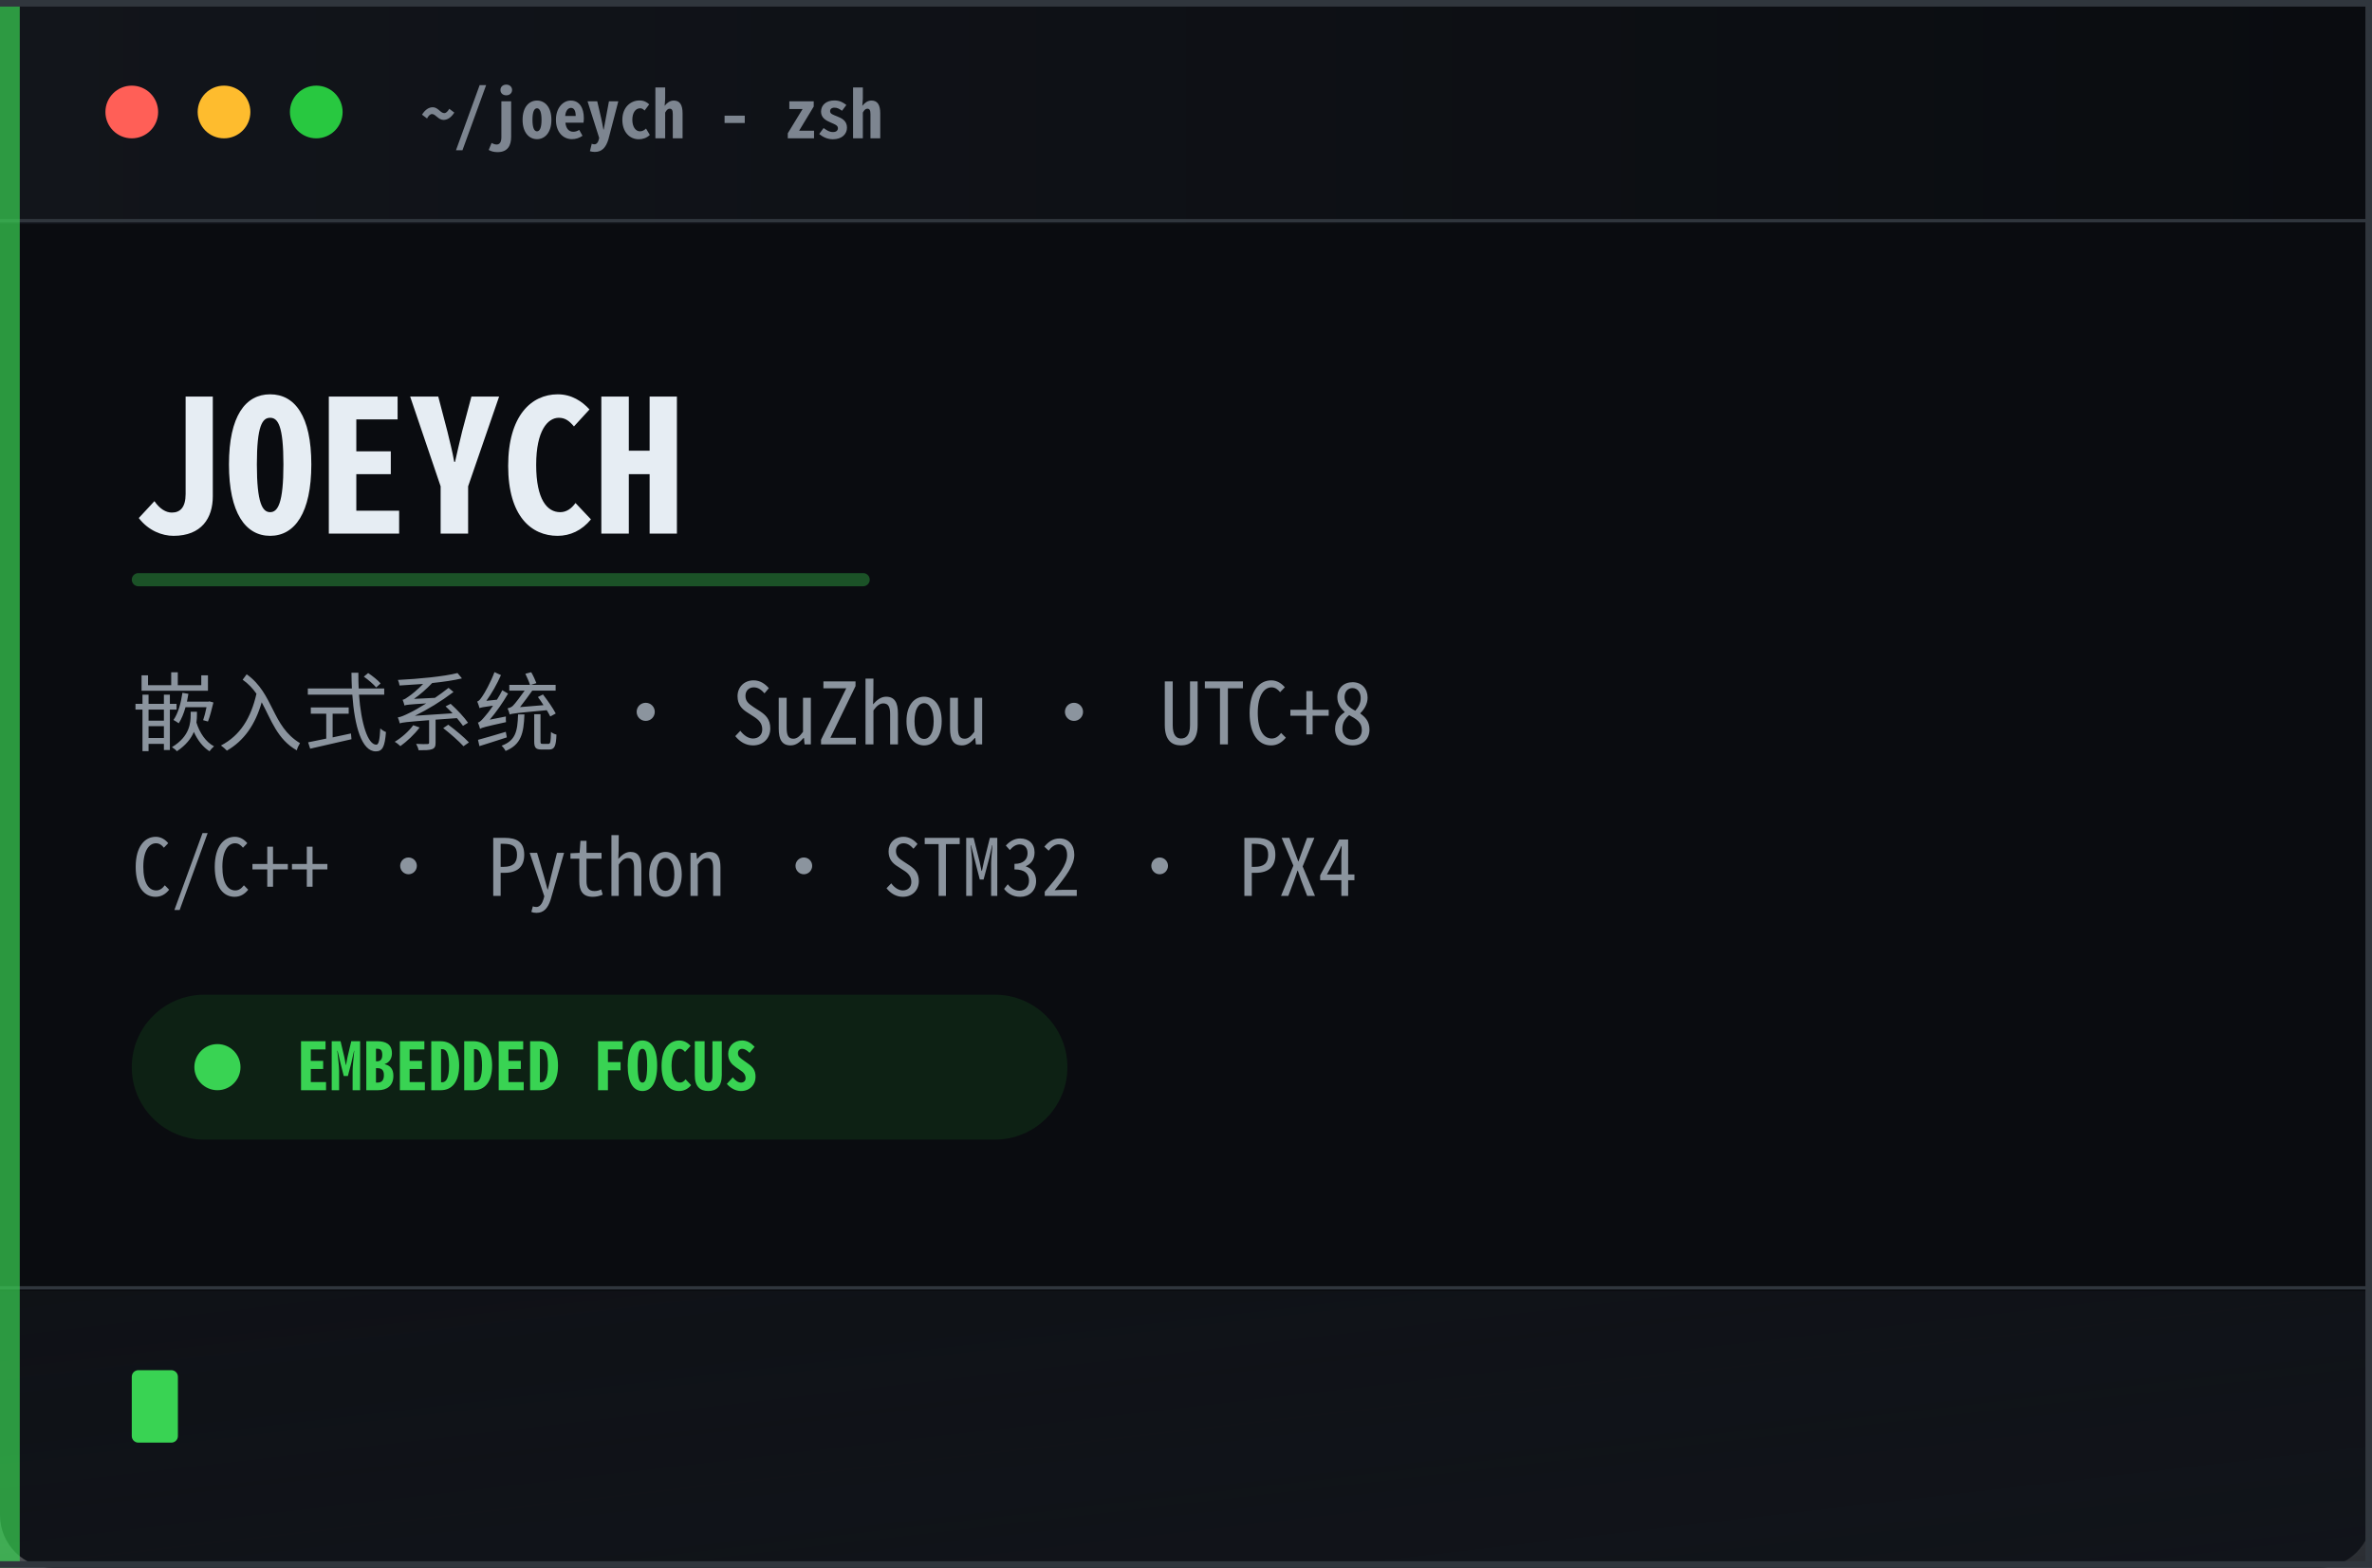
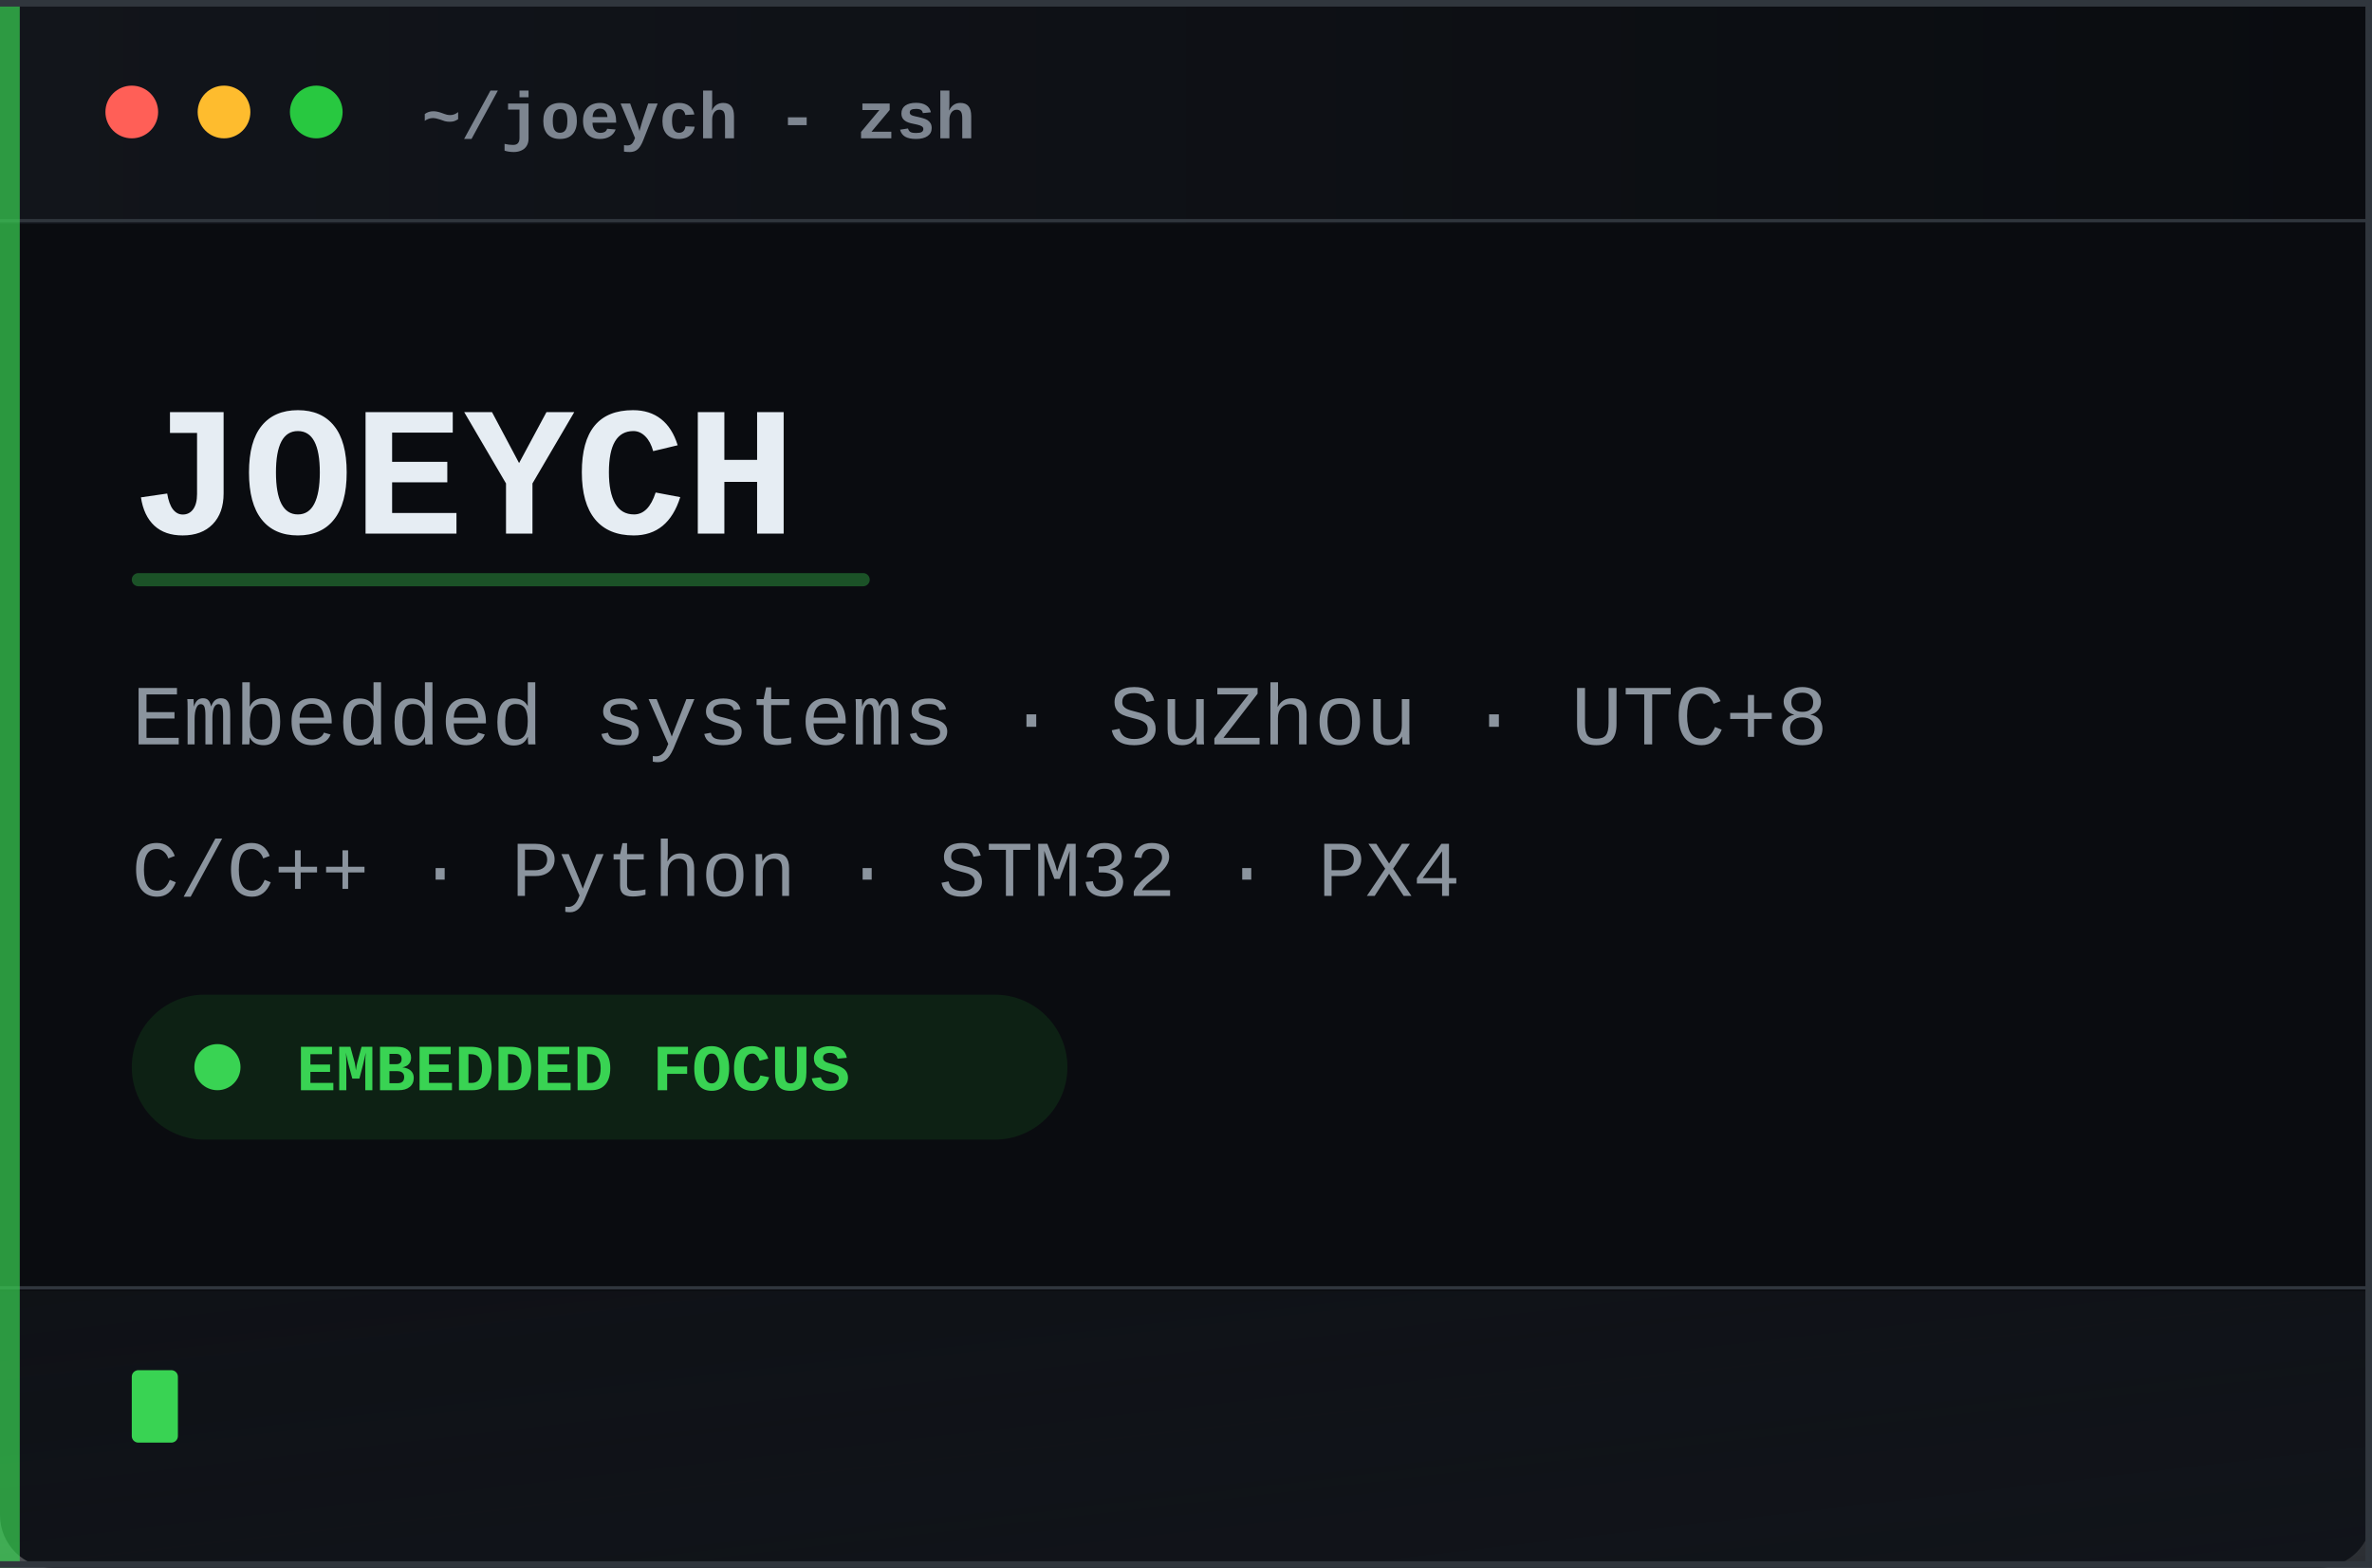
<svg xmlns="http://www.w3.org/2000/svg" width="360" height="238" viewBox="0 0 360 238" role="img" aria-labelledby="title desc">
  <defs>
    <linearGradient id="bar" x1="0" x2="1">
      <stop stop-color="#12151b" />
      <stop offset="1" stop-color="#0a0c10" />
    </linearGradient>
    <linearGradient id="prompt" y2="1">
      <stop stop-color="#12151b" stop-opacity=".6" />
      <stop offset="1" stop-color="#12151b" stop-opacity=".9" />
    </linearGradient>
  </defs>
  <style>@media (prefers-reduced-motion: reduce){.animated-prompt{display:none}.prompt{opacity:1}.prompt-cursor animate{display:none}}</style>
  <rect width="360" height="238" rx="8" fill="#0a0c10" />
  <rect width="360" height="34" fill="url(#bar)" />
  <path d="M0 33.5H360" stroke="#30363d" stroke-width=".5" />
  <circle cx="20" cy="17" r="4" fill="#ff5f57" />
  <circle cx="34" cy="17" r="4" fill="#febc2e" />
  <circle cx="48" cy="17" r="4" fill="#28c840" />
-   <text x="64" y="21" font-family="'Cascadia Mono','Noto Sans Mono CJK SC','Microsoft YaHei UI',Consolas,monospace" font-size="10" font-weight="600" fill="#7d8590">~/joeych - zsh</text>
-   <text x="20" y="81" font-family="'Cascadia Mono','Noto Sans Mono CJK SC','Microsoft YaHei UI',Consolas,monospace" font-size="28" font-weight="900" fill="#e6edf3">JOEYCH</text>
+   <text x="64" y="21" font-family="'Courier New', Consolas, monospace" font-size="10" font-weight="600" fill="#7d8590">~/joeych - zsh</text>
+   <text x="20" y="81" font-family="'Courier New', Consolas, monospace" font-size="28" font-weight="900" fill="#e6edf3">JOEYCH</text>
  <rect x="20" y="87" width="112" height="2" rx="1" fill="#39d353" opacity=".35" />
-   <text x="20" y="113" font-family="'Cascadia Mono','Noto Sans Mono CJK SC','Microsoft YaHei UI',Consolas,monospace" font-size="13" fill="#8b949e">嵌入式系统 · SuZhou · UTC+8</text>
-   <text x="20" y="136" font-family="'Cascadia Mono','Noto Sans Mono CJK SC','Microsoft YaHei UI',Consolas,monospace" font-size="12" fill="#8b949e">C/C++ · Python · STM32 · PX4</text>
+   <text x="20" y="113" font-family="'Courier New', Consolas, monospace" font-size="13" fill="#8b949e">Embedded systems · SuZhou · UTC+8</text>
+   <text x="20" y="136" font-family="'Courier New', Consolas, monospace" font-size="12" fill="#8b949e">C/C++ · Python · STM32 · PX4</text>
  <rect x="20" y="151" width="142" height="22" rx="11" fill="#0d2114" />
  <circle cx="33" cy="162" r="3.5" fill="#39d353" />
-   <text x="45" y="165.5" font-family="'Cascadia Mono','Noto Sans Mono CJK SC','Microsoft YaHei UI',Consolas,monospace" font-size="10" font-weight="700" fill="#39d353">EMBEDDED FOCUS</text>
+   <text x="45" y="165.5" font-family="'Courier New', Consolas, monospace" font-size="10" font-weight="700" fill="#39d353">EMBEDDED FOCUS</text>
  <rect y="196" width="360" height="42" fill="url(#prompt)" />
  <path d="M0 195.5H360" stroke="#30363d" stroke-width=".5" />
  <rect class="prompt-cursor" x="20" y="208" width="7" height="11" rx="1" fill="#39d353">
    <animate attributeName="opacity" values=".85;.1;.85" dur="1.1s" repeatCount="indefinite" />
  </rect>
-   <text class="prompt" x="36" y="218" font-family="'Cascadia Mono','Noto Sans Mono CJK SC','Microsoft YaHei UI',Consolas,monospace" font-size="10.5" font-weight="600" fill="#39d353" opacity="0">&gt;_Focus: Embedded Systems | C/C++ | Python</text>
-   <text class="animated-prompt" x="36" y="218" font-family="'Cascadia Mono','Noto Sans Mono CJK SC','Microsoft YaHei UI',Consolas,monospace" font-size="10.5" font-weight="600" fill="#39d353" opacity="0">
+   <text class="prompt" x="36" y="218" font-family="'Courier New', Consolas, monospace" font-size="10.5" font-weight="600" fill="#39d353" opacity="0">&gt;_Focus: Embedded Systems | C/C++ | Python</text>
+   <text class="animated-prompt" x="36" y="218" font-family="'Courier New', Consolas, monospace" font-size="10.5" font-weight="600" fill="#39d353" opacity="0">
    <animate attributeName="opacity" values="0;0;1;1;0;0" keyTimes="0;0.000;0.025;0.308;0.333;1" dur="12s" repeatCount="indefinite" />&gt;_Focus: Embedded Systems | C/C++ | Python</text>
-   <text class="animated-prompt" x="36" y="218" font-family="'Cascadia Mono','Noto Sans Mono CJK SC','Microsoft YaHei UI',Consolas,monospace" font-size="10.5" font-weight="600" fill="#39d353" opacity="0">
+   <text class="animated-prompt" x="36" y="218" font-family="'Courier New', Consolas, monospace" font-size="10.5" font-weight="600" fill="#39d353" opacity="0">
    <animate attributeName="opacity" values="0;0;1;1;0;0" keyTimes="0;0.333;0.358;0.642;0.667;1" dur="12s" repeatCount="indefinite" />&gt;_Build: STM32 | Raspberry Pi Pico | PX4</text>
-   <text class="animated-prompt" x="36" y="218" font-family="'Cascadia Mono','Noto Sans Mono CJK SC','Microsoft YaHei UI',Consolas,monospace" font-size="10.5" font-weight="600" fill="#39d353" opacity="0">
+   <text class="animated-prompt" x="36" y="218" font-family="'Courier New', Consolas, monospace" font-size="10.5" font-weight="600" fill="#39d353" opacity="0">
    <animate attributeName="opacity" values="0;0;1;1;0;0" keyTimes="0;0.667;0.692;0.975;1.000;1" dur="12s" repeatCount="indefinite" />&gt;_Explore: PCB Design | AI | Computer Vision</text>
  <rect width="3" height="238" fill="#39d353" opacity=".7" />
  <path d="M0 .5H360M359.5 0V238M0 237.5H360" stroke="#30363d" stroke-width="1" fill="none" />
</svg>
